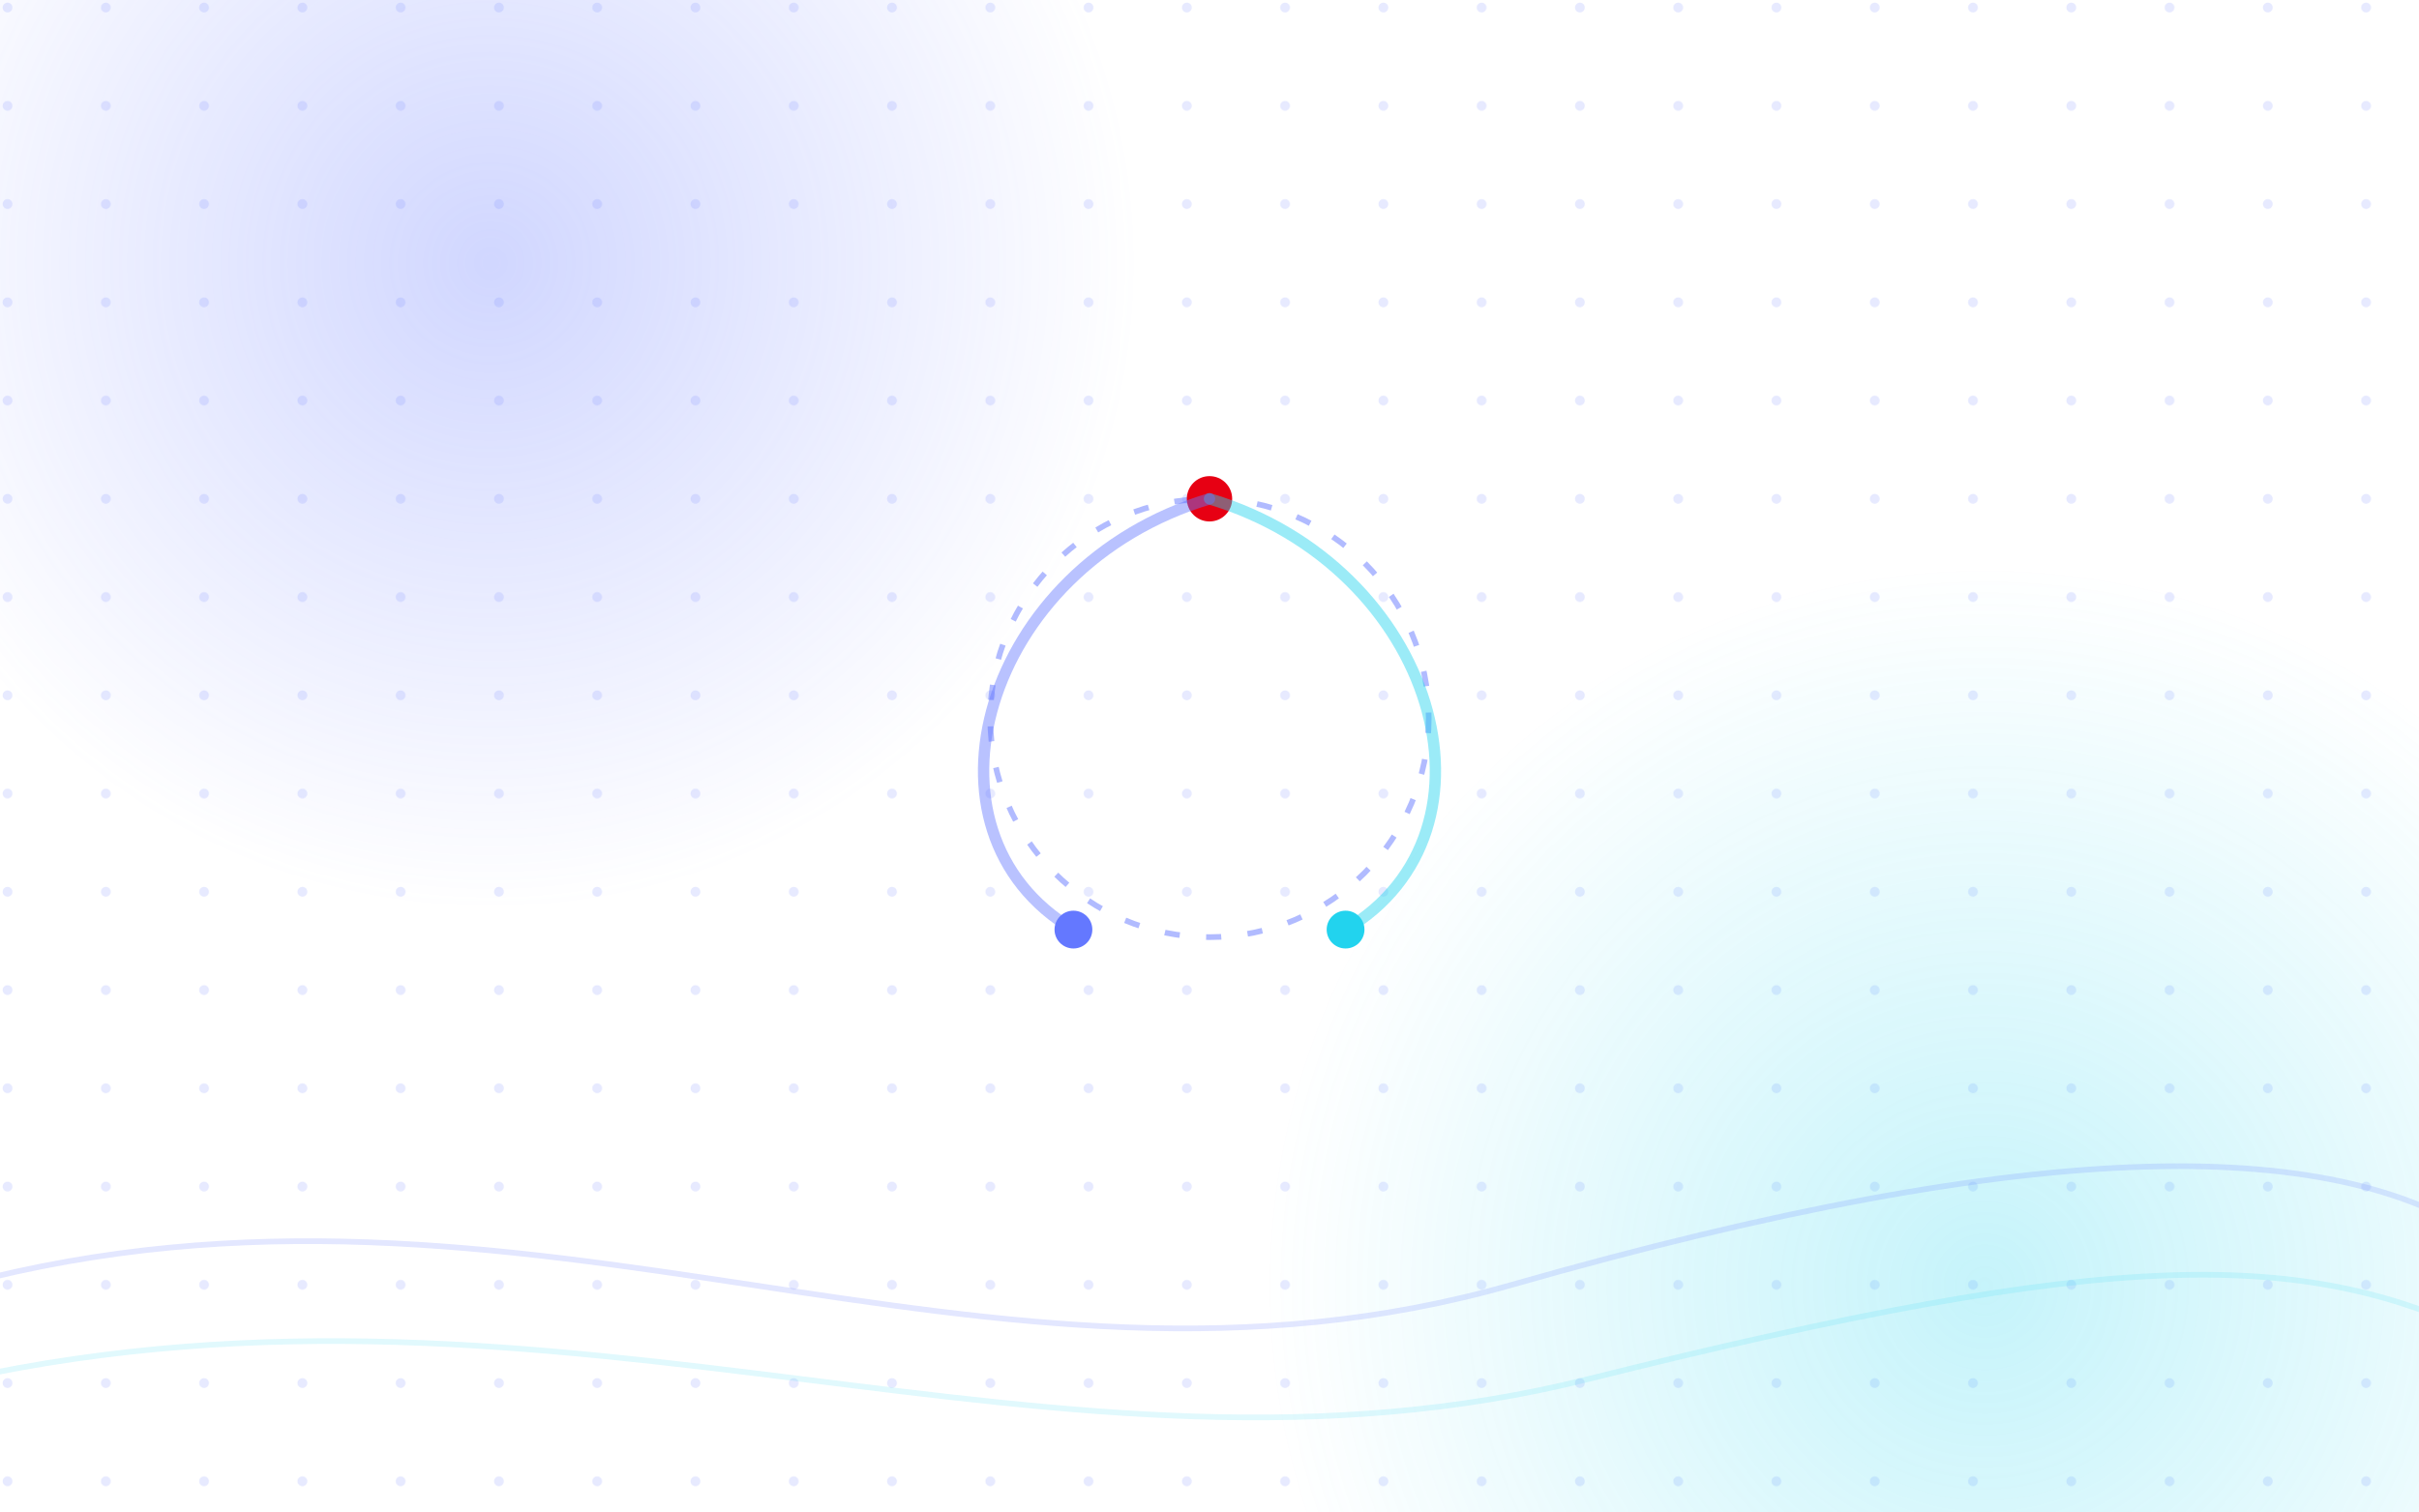
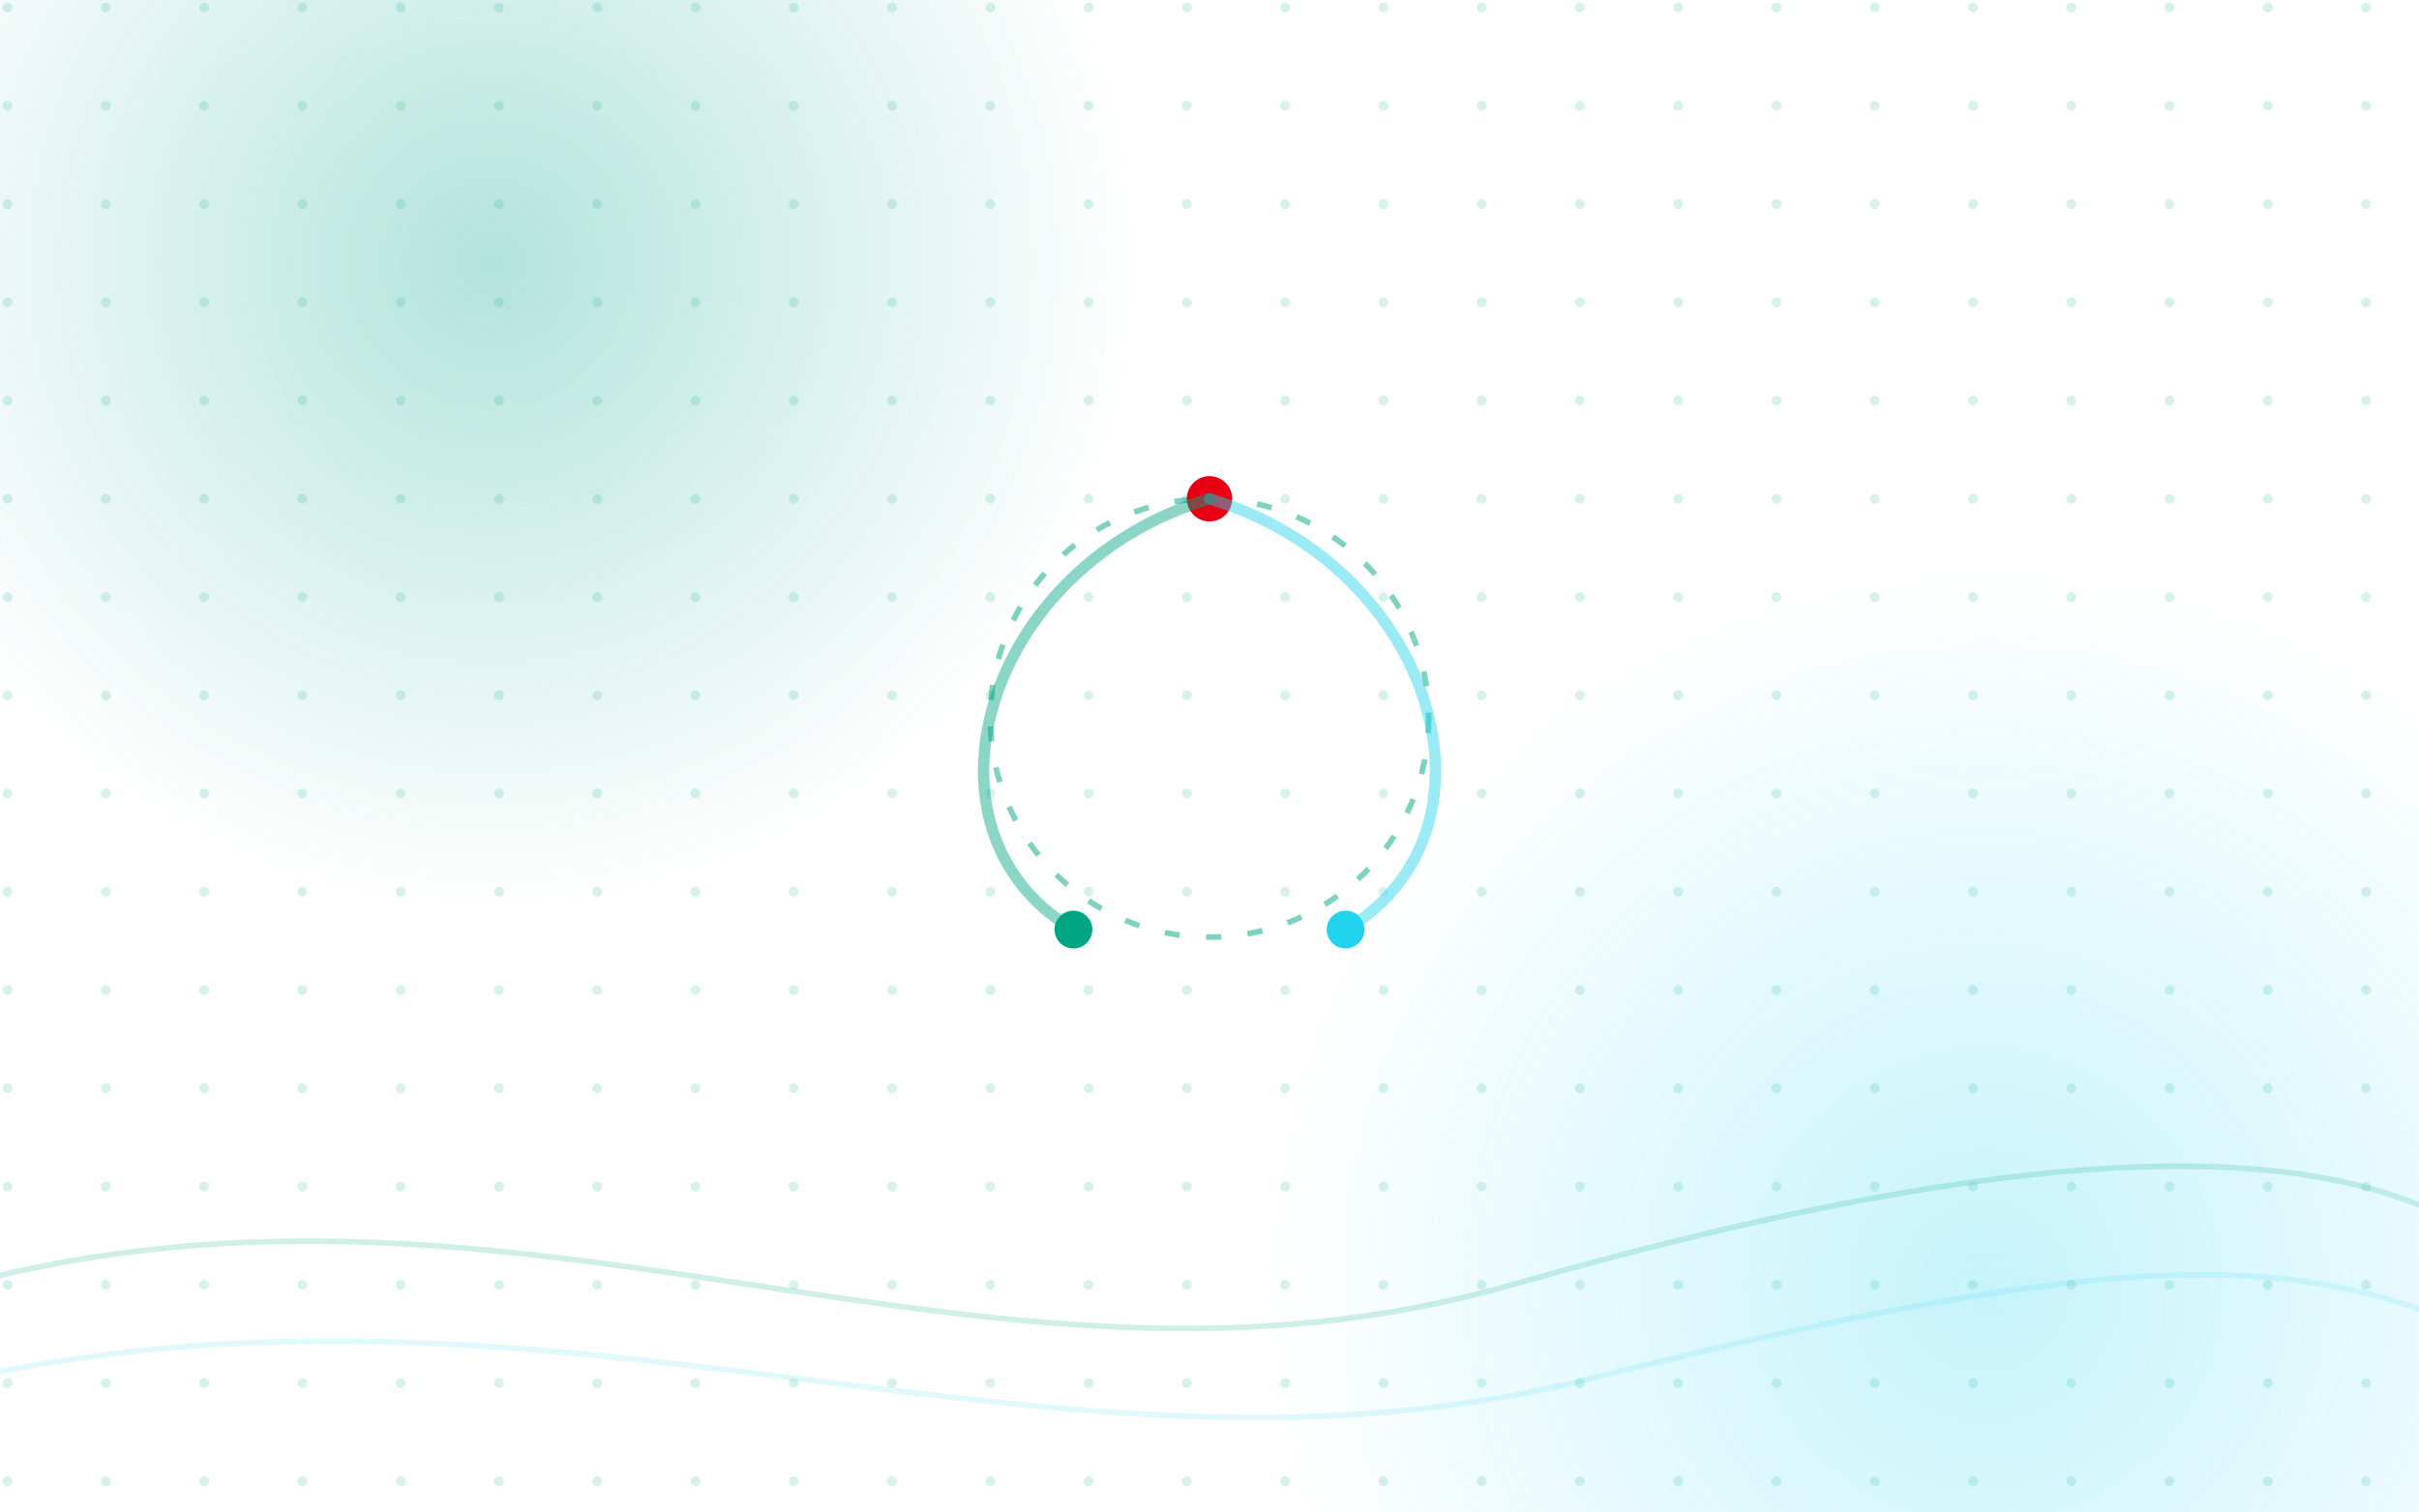
<svg xmlns="http://www.w3.org/2000/svg" viewBox="0 0 640 400" role="img" aria-hidden="true" focusable="false">
  <defs>
    <radialGradient id="glow-blue" cx="0.5" cy="0.5" r="0.5">
-       <stop offset="0" stop-color="#6478ff" stop-opacity="0.30" />
-       <stop offset="1" stop-color="#6478ff" stop-opacity="0" />
+       <stop offset="0" stop-color="#00a583" stop-opacity="0.30" />
+       <stop offset="1" stop-color="#00a583" stop-opacity="0" />
    </radialGradient>
    <radialGradient id="glow-cyan" cx="0.5" cy="0.5" r="0.5">
      <stop offset="0" stop-color="#22d3ee" stop-opacity="0.26" />
      <stop offset="1" stop-color="#22d3ee" stop-opacity="0" />
    </radialGradient>
    <pattern id="dot-grid" width="26" height="26" patternUnits="userSpaceOnUse">
-       <circle cx="2" cy="2" r="1.3" fill="#6478ff" fill-opacity="0.16" />
+       <circle cx="2" cy="2" r="1.3" fill="#00a583" fill-opacity="0.16" />
    </pattern>
  </defs>
  <rect width="640" height="400" fill="url(#dot-grid)" />
  <circle cx="130" cy="70" r="170" fill="url(#glow-blue)" />
  <circle cx="525" cy="340" r="190" fill="url(#glow-cyan)" />
-   <path d="M -10 340 C 140 300, 260 380, 400 340 S 620 300, 660 330" fill="none" stroke="#6478ff" stroke-width="1.5" opacity="0.18" />
+   <path d="M -10 340 C 140 300, 260 380, 400 340 S 620 300, 660 330" fill="none" stroke="#00a583" stroke-width="1.5" opacity="0.18" />
  <path d="M -10 365 C 150 330, 280 400, 420 365 S 610 330, 660 355" fill="none" stroke="#22d3ee" stroke-width="1.5" opacity="0.14" />
-   <circle cx="320" cy="190" r="58" fill="none" stroke="#6478ff" stroke-width="1.5" stroke-dasharray="4 7" opacity="0.5" />
+   <circle cx="320" cy="190" r="58" fill="none" stroke="#00a583" stroke-width="1.5" stroke-dasharray="4 7" opacity="0.5" />
  <circle cx="320" cy="132" r="6" fill="#e70013" />
  <path d="M 320 132 C 380 150, 400 220, 356 246" fill="none" stroke="#22d3ee" stroke-width="3" stroke-linecap="round" opacity="0.45" />
-   <path d="M 320 132 C 260 150, 240 220, 284 246" fill="none" stroke="#6478ff" stroke-width="3" stroke-linecap="round" opacity="0.45" />
+   <path d="M 320 132 C 260 150, 240 220, 284 246" fill="none" stroke="#00a583" stroke-width="3" stroke-linecap="round" opacity="0.45" />
  <circle cx="356" cy="246" r="5" fill="#22d3ee" />
-   <circle cx="284" cy="246" r="5" fill="#6478ff" />
+   <circle cx="284" cy="246" r="5" fill="#00a583" />
</svg>
